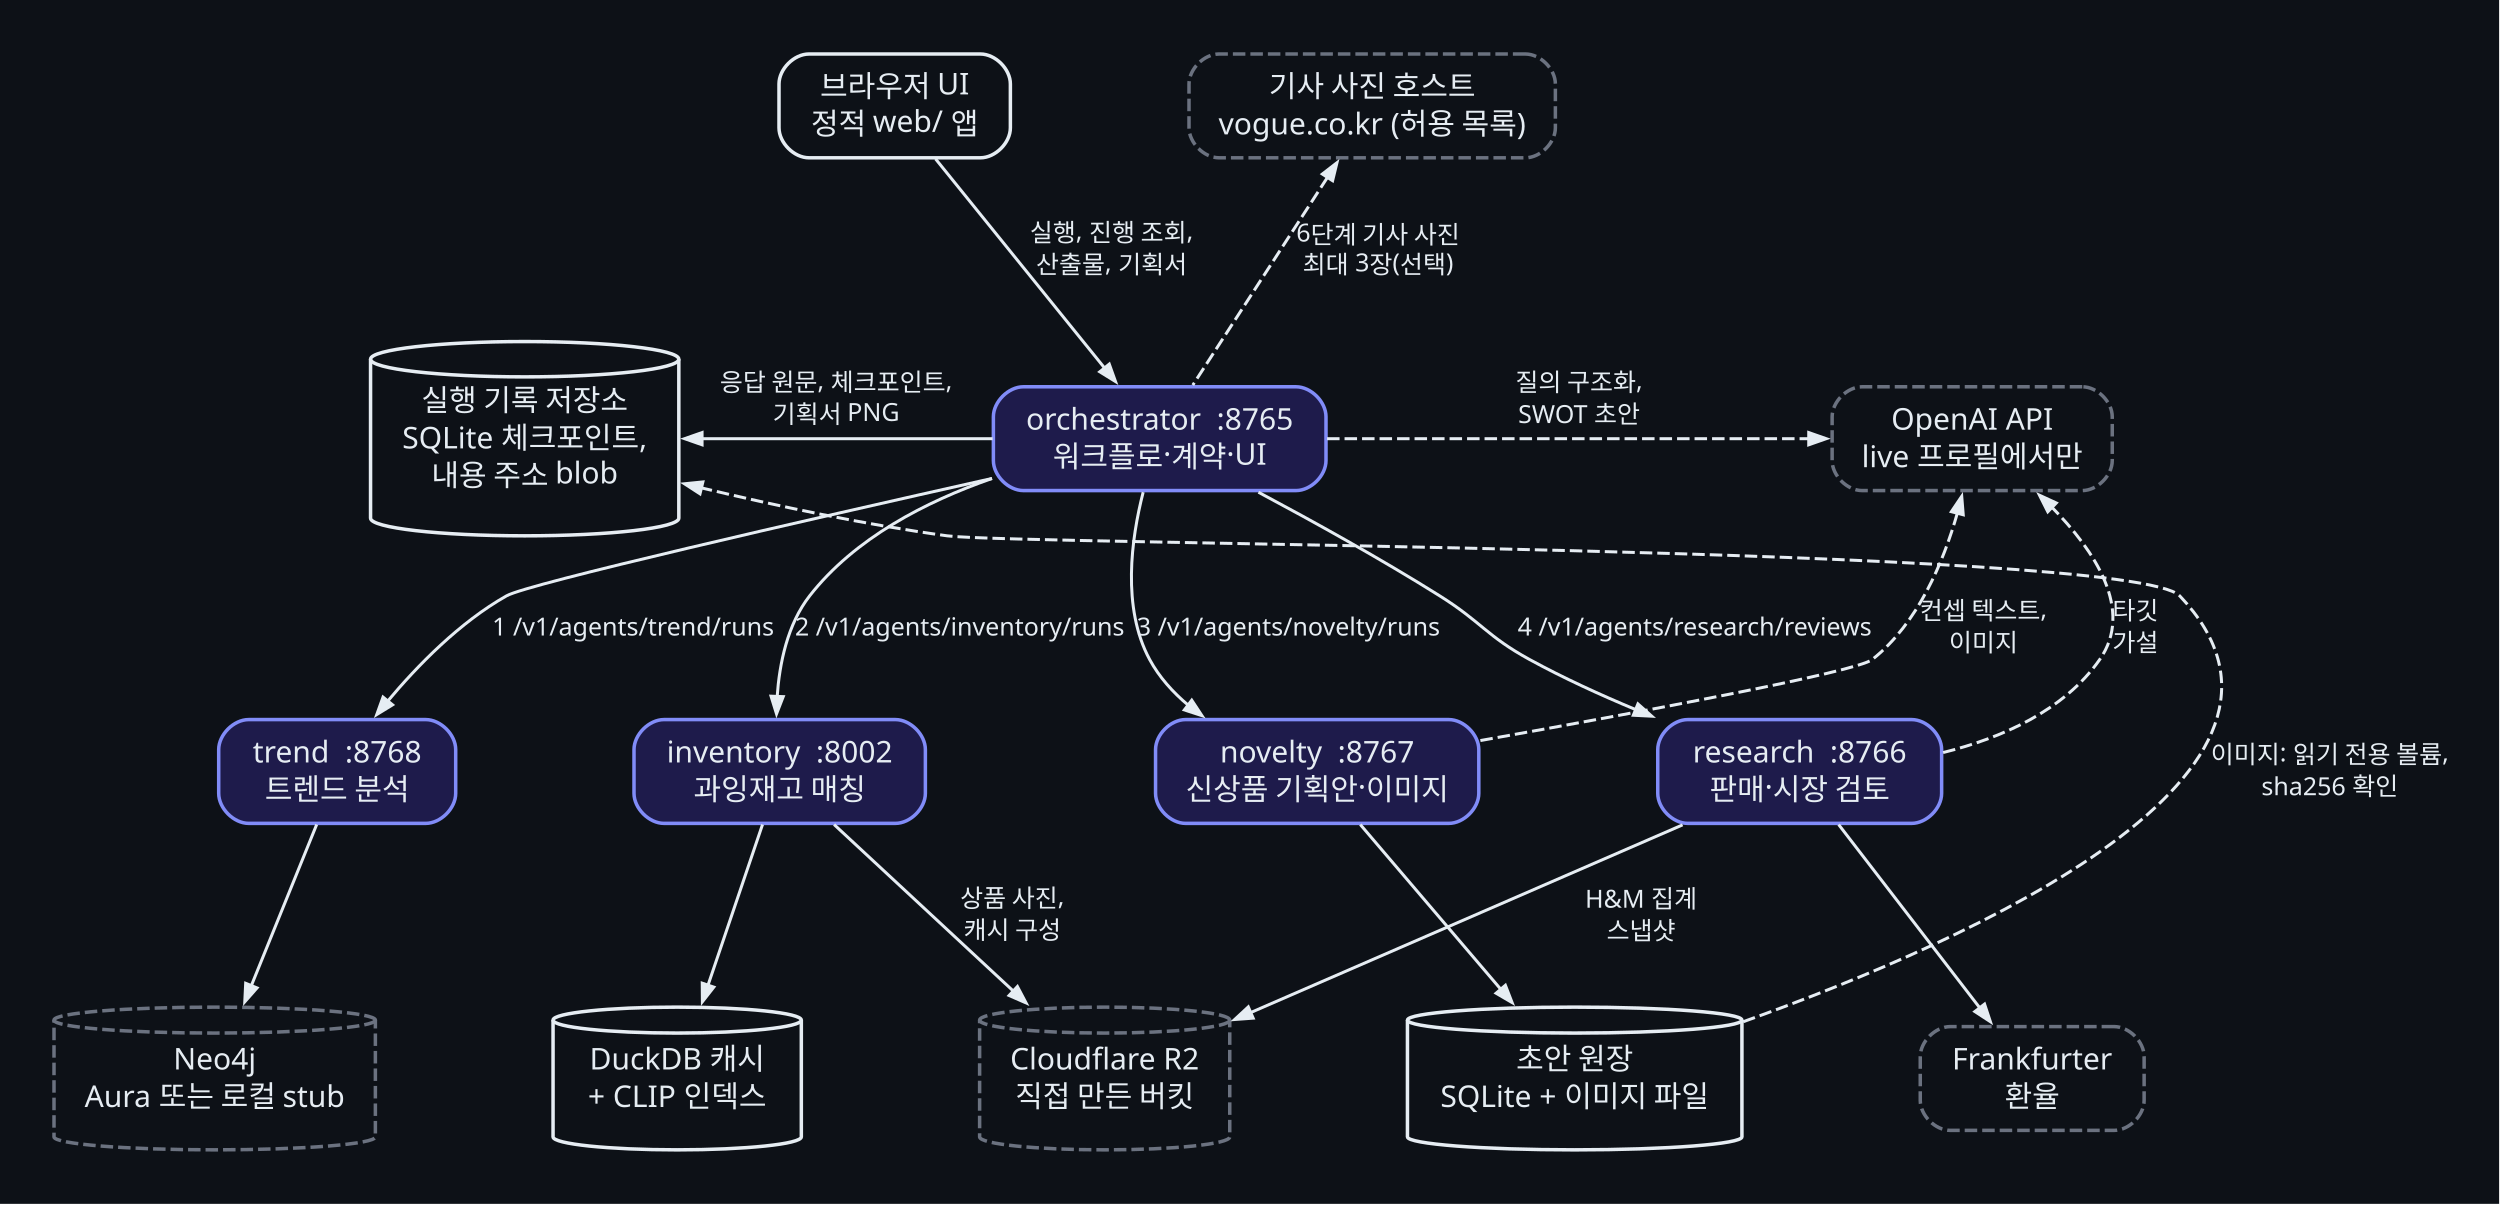
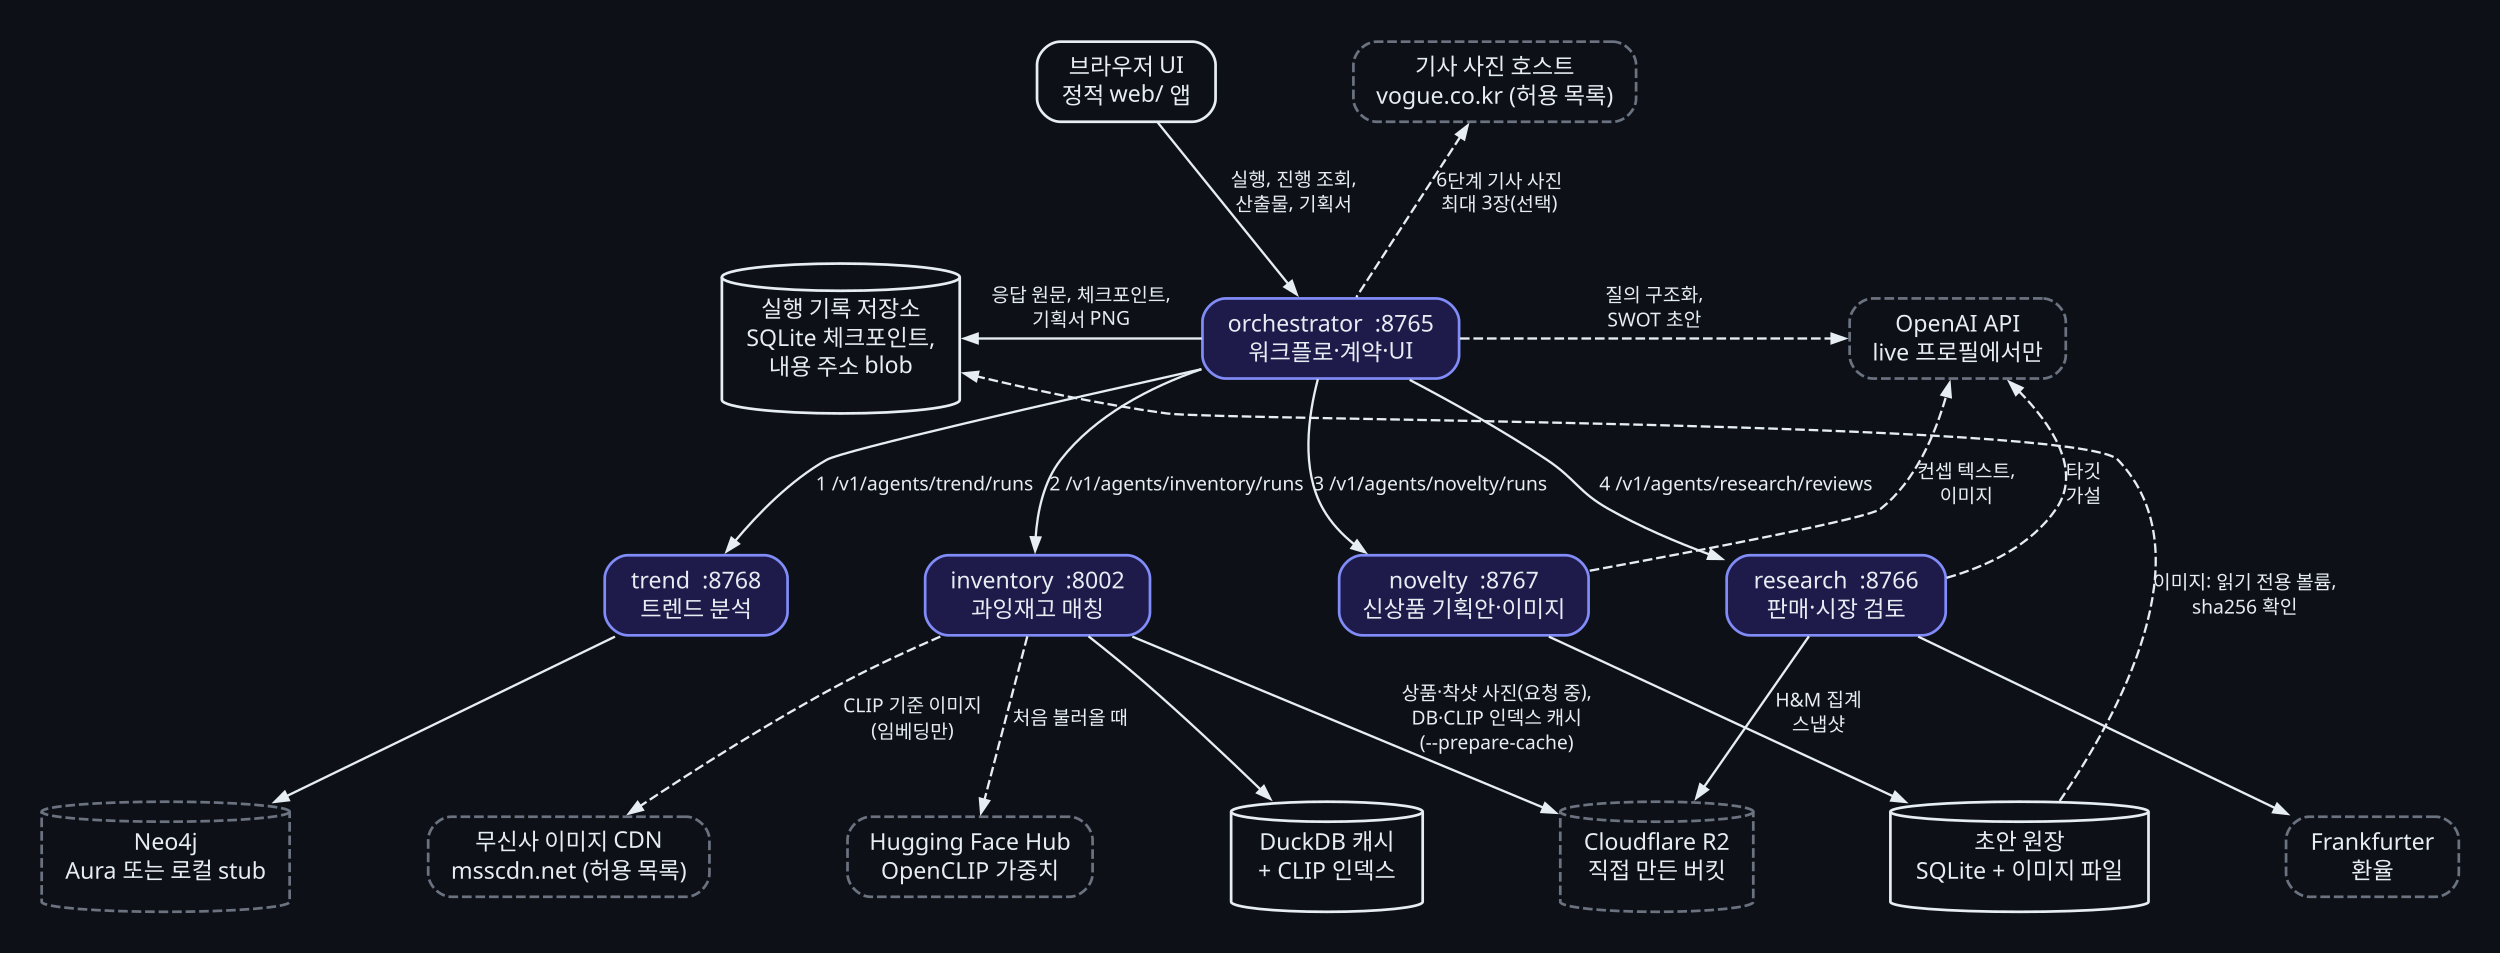
- <svg xmlns="http://www.w3.org/2000/svg" width="1000pt" height="482pt" viewBox="0.00 0.00 1000.00 482.00">
-   <g id="graph0" class="graph" transform="scale(1 1) rotate(0) translate(21.6 459.94)">
-     <polygon fill="#0d1117" stroke="none" points="-21.6,21.6 -21.6,-459.94 978.05,-459.94 978.05,21.6 -21.6,21.6" />
+ <svg xmlns="http://www.w3.org/2000/svg" width="1296pt" height="494pt" viewBox="0.00 0.00 1296.00 494.00">
+   <g id="graph0" class="graph" transform="scale(1 1) rotate(0) translate(21.6 472.69)">
+     <polygon fill="#0d1117" stroke="none" points="-21.6,21.6 -21.6,-472.69 1274.65,-472.69 1274.65,21.6 -21.6,21.6" />
    <g id="node1" class="node">
-       <path fill="#1e1b4b" stroke="#818cf8" stroke-width="1.4" d="M496.8,-305.23C496.8,-305.23 387.75,-305.23 387.75,-305.23 381.75,-305.23 375.75,-299.23 375.75,-293.23 375.75,-293.23 375.75,-275.71 375.75,-275.71 375.75,-269.71 381.75,-263.71 387.75,-263.71 387.75,-263.71 496.8,-263.71 496.8,-263.71 502.8,-263.71 508.8,-269.71 508.8,-275.71 508.8,-275.71 508.8,-293.23 508.8,-293.23 508.8,-299.23 502.8,-305.23 496.8,-305.23" />
-       <text xml:space="preserve" text-anchor="middle" x="442.27" y="-288.07" font-family="Pretendard" font-size="12.00" fill="#e6edf3">orchestrator  :8765</text>
-       <text xml:space="preserve" text-anchor="middle" x="442.27" y="-273.07" font-family="Pretendard" font-size="12.00" fill="#e6edf3">워크플로·계약·UI</text>
+       <path fill="#1e1b4b" stroke="#818cf8" stroke-width="1.4" d="M722.8,-317.98C722.8,-317.98 613.75,-317.98 613.75,-317.98 607.75,-317.98 601.75,-311.98 601.75,-305.98 601.75,-305.98 601.75,-288.46 601.75,-288.46 601.75,-282.46 607.75,-276.46 613.75,-276.46 613.75,-276.46 722.8,-276.46 722.8,-276.46 728.8,-276.46 734.8,-282.46 734.8,-288.46 734.8,-288.46 734.8,-305.98 734.8,-305.98 734.8,-311.98 728.8,-317.98 722.8,-317.98" />
+       <text xml:space="preserve" text-anchor="middle" x="668.27" y="-300.82" font-family="Pretendard" font-size="12.00" fill="#e6edf3">orchestrator  :8765</text>
+       <text xml:space="preserve" text-anchor="middle" x="668.27" y="-285.82" font-family="Pretendard" font-size="12.00" fill="#e6edf3">워크플로·계약·UI</text>
    </g>
    <g id="node2" class="node">
-       <path fill="#1e1b4b" stroke="#818cf8" stroke-width="1.4" d="M148.68,-172.11C148.68,-172.11 77.88,-172.11 77.88,-172.11 71.88,-172.11 65.88,-166.11 65.88,-160.11 65.88,-160.11 65.88,-142.59 65.88,-142.59 65.88,-136.59 71.88,-130.59 77.88,-130.59 77.88,-130.59 148.68,-130.59 148.68,-130.59 154.68,-130.59 160.68,-136.59 160.68,-142.59 160.68,-142.59 160.68,-160.11 160.68,-160.11 160.68,-166.11 154.68,-172.11 148.68,-172.11" />
-       <text xml:space="preserve" text-anchor="middle" x="113.28" y="-154.95" font-family="Pretendard" font-size="12.00" fill="#e6edf3">trend  :8768</text>
-       <text xml:space="preserve" text-anchor="middle" x="113.28" y="-139.95" font-family="Pretendard" font-size="12.00" fill="#e6edf3">트렌드 분석</text>
+       <path fill="#1e1b4b" stroke="#818cf8" stroke-width="1.4" d="M374.67,-184.86C374.67,-184.86 303.88,-184.86 303.88,-184.86 297.88,-184.86 291.88,-178.86 291.88,-172.86 291.88,-172.86 291.88,-155.34 291.88,-155.34 291.88,-149.34 297.88,-143.34 303.88,-143.34 303.88,-143.34 374.67,-143.34 374.67,-143.34 380.67,-143.34 386.67,-149.34 386.67,-155.34 386.67,-155.34 386.67,-172.86 386.67,-172.86 386.67,-178.86 380.67,-184.86 374.67,-184.86" />
+       <text xml:space="preserve" text-anchor="middle" x="339.27" y="-167.7" font-family="Pretendard" font-size="12.00" fill="#e6edf3">trend  :8768</text>
+       <text xml:space="preserve" text-anchor="middle" x="339.27" y="-152.7" font-family="Pretendard" font-size="12.00" fill="#e6edf3">트렌드 분석</text>
+     </g>
+     <g id="edge16" class="edge">
+       <path fill="none" stroke="#e6edf3" stroke-width="1.2" d="M601.23,-281.32C526.71,-264.61 415.6,-239.21 407.02,-234.36 388.36,-223.81 371.48,-206.59 359.24,-191.96" />
+       <polygon fill="#e6edf3" stroke="#e6edf3" stroke-width="1.2" points="361.42,-190.76 355.1,-186.87 357.61,-193.85 361.42,-190.76" />
+       <text xml:space="preserve" text-anchor="middle" x="457.65" y="-218.48" font-family="Pretendard" font-size="10.00" fill="#e6edf3">1 /v1/agents/trend/runs</text>
+     </g>
+     <g id="node3" class="node">
+       <path fill="#1e1b4b" stroke="#818cf8" stroke-width="1.4" d="M562.55,-184.86C562.55,-184.86 470,-184.86 470,-184.86 464,-184.86 458,-178.86 458,-172.86 458,-172.86 458,-155.34 458,-155.34 458,-149.34 464,-143.34 470,-143.34 470,-143.34 562.55,-143.34 562.55,-143.34 568.55,-143.34 574.55,-149.34 574.55,-155.34 574.55,-155.34 574.55,-172.86 574.55,-172.86 574.55,-178.86 568.55,-184.86 562.55,-184.86" />
+       <text xml:space="preserve" text-anchor="middle" x="516.27" y="-167.7" font-family="Pretendard" font-size="12.00" fill="#e6edf3">inventory  :8002</text>
+       <text xml:space="preserve" text-anchor="middle" x="516.27" y="-152.7" font-family="Pretendard" font-size="12.00" fill="#e6edf3">과잉재고 매칭</text>
+     </g>
+     <g id="edge17" class="edge">
+       <path fill="none" stroke="#e6edf3" stroke-width="1.2" d="M601.16,-281.28C574.65,-272.05 546.27,-257.39 528.27,-234.36 519.4,-223 516.16,-207.38 515.25,-193.84" />
+       <polygon fill="#e6edf3" stroke="#e6edf3" stroke-width="1.2" points="517.7,-194.04 515.01,-187.13 512.81,-194.22 517.7,-194.04" />
+       <text xml:space="preserve" text-anchor="middle" x="588.27" y="-218.48" font-family="Pretendard" font-size="10.00" fill="#e6edf3">2 /v1/agents/inventory/runs</text>
+     </g>
+     <g id="node4" class="node">
+       <path fill="#1e1b4b" stroke="#818cf8" stroke-width="1.4" d="M789.92,-184.86C789.92,-184.86 684.62,-184.86 684.62,-184.86 678.62,-184.86 672.62,-178.86 672.62,-172.86 672.62,-172.86 672.62,-155.34 672.62,-155.34 672.62,-149.34 678.62,-143.34 684.62,-143.34 684.62,-143.34 789.92,-143.34 789.92,-143.34 795.92,-143.34 801.92,-149.34 801.92,-155.34 801.92,-155.34 801.92,-172.86 801.92,-172.86 801.92,-178.86 795.92,-184.86 789.92,-184.86" />
+       <text xml:space="preserve" text-anchor="middle" x="737.27" y="-167.7" font-family="Pretendard" font-size="12.00" fill="#e6edf3">novelty  :8767</text>
+       <text xml:space="preserve" text-anchor="middle" x="737.27" y="-152.7" font-family="Pretendard" font-size="12.00" fill="#e6edf3">신상품 기획안·이미지</text>
+     </g>
+     <g id="edge18" class="edge">
+       <path fill="none" stroke="#e6edf3" stroke-width="1.2" d="M661.58,-276.08C656.64,-257.4 652.6,-229.47 664.27,-208.86 668.37,-201.63 674.19,-195.46 680.78,-190.24" />
+       <polygon fill="#e6edf3" stroke="#e6edf3" stroke-width="1.2" points="681.87,-192.47 686.12,-186.39 679.01,-188.5 681.87,-192.47" />
+       <text xml:space="preserve" text-anchor="middle" x="719.77" y="-218.48" font-family="Pretendard" font-size="10.00" fill="#e6edf3">3 /v1/agents/novelty/runs</text>
+     </g>
+     <g id="node5" class="node">
+       <path fill="#1e1b4b" stroke="#818cf8" stroke-width="1.4" d="M975.05,-184.86C975.05,-184.86 885.5,-184.86 885.5,-184.86 879.5,-184.86 873.5,-178.86 873.5,-172.86 873.5,-172.86 873.5,-155.34 873.5,-155.34 873.5,-149.34 879.5,-143.34 885.5,-143.34 885.5,-143.34 975.05,-143.34 975.05,-143.34 981.05,-143.34 987.05,-149.34 987.05,-155.34 987.05,-155.34 987.05,-172.86 987.05,-172.86 987.05,-178.86 981.05,-184.86 975.05,-184.86" />
+       <text xml:space="preserve" text-anchor="middle" x="930.27" y="-167.7" font-family="Pretendard" font-size="12.00" fill="#e6edf3">research  :8766</text>
+       <text xml:space="preserve" text-anchor="middle" x="930.27" y="-152.7" font-family="Pretendard" font-size="12.00" fill="#e6edf3">판매·시장 검토</text>
+     </g>
+     <g id="edge19" class="edge">
+       <path fill="none" stroke="#e6edf3" stroke-width="1.2" d="M709.16,-275.76C730.81,-264.4 757.55,-249.53 780.27,-234.36 795.4,-224.26 796.44,-217.8 812.27,-208.86 828.61,-199.64 847.26,-191.68 864.83,-185.17" />
+       <polygon fill="#e6edf3" stroke="#e6edf3" stroke-width="1.2" points="865.36,-187.59 871.11,-182.91 863.7,-182.98 865.36,-187.59" />
+       <text xml:space="preserve" text-anchor="middle" x="878.27" y="-218.48" font-family="Pretendard" font-size="10.00" fill="#e6edf3">4 /v1/agents/research/reviews</text>
+     </g>
+     <g id="node7" class="node">
+       <path fill="none" stroke="#e6edf3" stroke-width="1.4" d="M475.92,-329.01C475.92,-332.91 448.29,-336.07 414.27,-336.07 380.26,-336.07 352.62,-332.91 352.62,-329.01 352.62,-329.01 352.62,-265.42 352.62,-265.42 352.62,-261.53 380.26,-258.36 414.27,-258.36 448.29,-258.36 475.92,-261.53 475.92,-265.42 475.92,-265.42 475.92,-329.01 475.92,-329.01" />
+       <path fill="none" stroke="#e6edf3" stroke-width="1.4" d="M475.92,-329.01C475.92,-325.11 448.29,-321.94 414.27,-321.94 380.26,-321.94 352.62,-325.11 352.62,-329.01" />
+       <text xml:space="preserve" text-anchor="middle" x="414.27" y="-308.32" font-family="Pretendard" font-size="12.00" fill="#e6edf3">실행 기록 저장소</text>
+       <text xml:space="preserve" text-anchor="middle" x="414.27" y="-293.32" font-family="Pretendard" font-size="12.00" fill="#e6edf3">SQLite 체크포인트,</text>
+       <text xml:space="preserve" text-anchor="middle" x="414.27" y="-278.32" font-family="Pretendard" font-size="12.00" fill="#e6edf3">내용 주소 blob</text>
    </g>
    <g id="edge14" class="edge">
-       <path fill="none" stroke="#e6edf3" stroke-width="1.2" d="M375.23,-268.57C300.71,-251.86 189.6,-226.46 181.03,-221.61 162.36,-211.06 145.48,-193.84 133.24,-179.21" />
-       <polygon fill="#e6edf3" stroke="#e6edf3" stroke-width="1.2" points="135.42,-178.01 129.1,-174.12 131.61,-181.1 135.42,-178.01" />
-       <text xml:space="preserve" text-anchor="middle" x="231.65" y="-205.73" font-family="Pretendard" font-size="10.00" fill="#e6edf3">1 /v1/agents/trend/runs</text>
+       <path fill="none" stroke="#e6edf3" stroke-width="1.2" d="M601.44,-297.22C565.6,-297.22 521.44,-297.22 485.01,-297.22" />
+       <polygon fill="#e6edf3" stroke="#e6edf3" stroke-width="1.2" points="485.23,-294.77 478.23,-297.22 485.23,-299.67 485.23,-294.77" />
+       <text xml:space="preserve" text-anchor="middle" x="538.84" y="-316.22" font-family="Pretendard" font-size="10.00" fill="#e6edf3">응답 원문, 체크포인트,</text>
+       <text xml:space="preserve" text-anchor="middle" x="538.84" y="-303.47" font-family="Pretendard" font-size="10.00" fill="#e6edf3">기획서 PNG</text>
    </g>
-     <g id="node3" class="node">
-       <path fill="#1e1b4b" stroke="#818cf8" stroke-width="1.4" d="M336.55,-172.11C336.55,-172.11 244,-172.11 244,-172.11 238,-172.11 232,-166.11 232,-160.11 232,-160.11 232,-142.59 232,-142.59 232,-136.59 238,-130.59 244,-130.59 244,-130.59 336.55,-130.59 336.55,-130.59 342.55,-130.59 348.55,-136.59 348.55,-142.59 348.55,-142.59 348.55,-160.11 348.55,-160.11 348.55,-166.11 342.55,-172.11 336.55,-172.11" />
-       <text xml:space="preserve" text-anchor="middle" x="290.27" y="-154.95" font-family="Pretendard" font-size="12.00" fill="#e6edf3">inventory  :8002</text>
-       <text xml:space="preserve" text-anchor="middle" x="290.27" y="-139.95" font-family="Pretendard" font-size="12.00" fill="#e6edf3">과잉재고 매칭</text>
+     <g id="node13" class="node">
+       <path fill="none" stroke="#6b7280" stroke-width="1.4" stroke-dasharray="5,2" d="M1037.3,-317.98C1037.3,-317.98 949.25,-317.98 949.25,-317.98 943.25,-317.98 937.25,-311.98 937.25,-305.98 937.25,-305.98 937.25,-288.46 937.25,-288.46 937.25,-282.46 943.25,-276.46 949.25,-276.46 949.25,-276.46 1037.3,-276.46 1037.3,-276.46 1043.3,-276.46 1049.3,-282.46 1049.3,-288.46 1049.3,-288.46 1049.3,-305.98 1049.3,-305.98 1049.3,-311.98 1043.3,-317.98 1037.3,-317.98" />
+       <text xml:space="preserve" text-anchor="middle" x="993.27" y="-300.82" font-family="Pretendard" font-size="12.00" fill="#e6edf3">OpenAI API</text>
+       <text xml:space="preserve" text-anchor="middle" x="993.27" y="-285.82" font-family="Pretendard" font-size="12.00" fill="#e6edf3">live 프로필에서만</text>
+     </g>
+     <g id="edge31" class="edge">
+       <path fill="none" stroke="#e6edf3" stroke-width="1.2" stroke-dasharray="5,2" d="M735.22,-297.22C791.66,-297.22 871.96,-297.22 927.94,-297.22" />
+       <polygon fill="#e6edf3" stroke="#e6edf3" stroke-width="1.2" points="927.89,-299.67 934.89,-297.22 927.89,-294.77 927.89,-299.67" />
+       <text xml:space="preserve" text-anchor="middle" x="836.02" y="-316.22" font-family="Pretendard" font-size="10.00" fill="#e6edf3">질의 구조화,</text>
+       <text xml:space="preserve" text-anchor="middle" x="836.02" y="-303.47" font-family="Pretendard" font-size="10.00" fill="#e6edf3">SWOT 초안</text>
+     </g>
+     <g id="node10" class="node">
+       <path fill="none" stroke="#6b7280" stroke-width="1.4" stroke-dasharray="5,2" d="M128.55,-51.9C128.55,-54.76 99.74,-57.09 64.27,-57.09 28.81,-57.09 0,-54.76 0,-51.9 0,-51.9 0,-5.19 0,-5.19 0,-2.33 28.81,0 64.27,0 99.74,0 128.55,-2.33 128.55,-5.19 128.55,-5.19 128.55,-51.9 128.55,-51.9" />
+       <path fill="none" stroke="#6b7280" stroke-width="1.4" stroke-dasharray="5,2" d="M128.55,-51.9C128.55,-49.04 99.74,-46.71 64.27,-46.71 28.81,-46.71 0,-49.04 0,-51.9" />
+       <text xml:space="preserve" text-anchor="middle" x="64.27" y="-32.15" font-family="Pretendard" font-size="12.00" fill="#e6edf3">Neo4j</text>
+       <text xml:space="preserve" text-anchor="middle" x="64.27" y="-17.15" font-family="Pretendard" font-size="12.00" fill="#e6edf3">Aura 또는 로컬 stub</text>
+     </g>
+     <g id="edge20" class="edge">
+       <path fill="none" stroke="#e6edf3" stroke-width="1.2" d="M297.21,-142.67C251.84,-120.64 179.12,-85.32 127,-60.01" />
+       <polygon fill="#e6edf3" stroke="#e6edf3" stroke-width="1.2" points="128.15,-57.84 120.78,-56.99 126.01,-62.25 128.15,-57.84" />
+     </g>
+     <g id="node8" class="node">
+       <path fill="none" stroke="#e6edf3" stroke-width="1.4" d="M715.92,-51.9C715.92,-54.76 693.67,-57.09 666.27,-57.09 638.88,-57.09 616.62,-54.76 616.62,-51.9 616.62,-51.9 616.62,-5.19 616.62,-5.19 616.62,-2.33 638.88,0 666.27,0 693.67,0 715.92,-2.33 715.92,-5.19 715.92,-5.19 715.92,-51.9 715.92,-51.9" />
+       <path fill="none" stroke="#e6edf3" stroke-width="1.4" d="M715.92,-51.9C715.92,-49.04 693.67,-46.71 666.27,-46.71 638.88,-46.71 616.62,-49.04 616.62,-51.9" />
+       <text xml:space="preserve" text-anchor="middle" x="666.27" y="-32.15" font-family="Pretendard" font-size="12.00" fill="#e6edf3">DuckDB 캐시</text>
+       <text xml:space="preserve" text-anchor="middle" x="666.27" y="-17.15" font-family="Pretendard" font-size="12.00" fill="#e6edf3">+ CLIP 인덱스</text>
+     </g>
+     <g id="edge21" class="edge">
+       <path fill="none" stroke="#e6edf3" stroke-width="1.2" d="M542.67,-142.84C551.86,-135.59 562.15,-127.26 571.27,-119.34 591.89,-101.46 614.09,-80.56 631.85,-63.43" />
+       <polygon fill="#e6edf3" stroke="#e6edf3" stroke-width="1.2" points="633.55,-65.2 636.87,-58.57 630.14,-61.68 633.55,-65.2" />
+     </g>
+     <g id="node11" class="node">
+       <path fill="none" stroke="#6b7280" stroke-width="1.4" stroke-dasharray="5,2" d="M887.3,-51.9C887.3,-54.76 864.88,-57.09 837.27,-57.09 809.67,-57.09 787.25,-54.76 787.25,-51.9 787.25,-51.9 787.25,-5.19 787.25,-5.19 787.25,-2.33 809.67,0 837.27,0 864.88,0 887.3,-2.33 887.3,-5.19 887.3,-5.19 887.3,-51.9 887.3,-51.9" />
+       <path fill="none" stroke="#6b7280" stroke-width="1.4" stroke-dasharray="5,2" d="M887.3,-51.9C887.3,-49.04 864.88,-46.71 837.27,-46.71 809.67,-46.71 787.25,-49.04 787.25,-51.9" />
+       <text xml:space="preserve" text-anchor="middle" x="837.27" y="-32.15" font-family="Pretendard" font-size="12.00" fill="#e6edf3">Cloudflare R2</text>
+       <text xml:space="preserve" text-anchor="middle" x="837.27" y="-17.15" font-family="Pretendard" font-size="12.00" fill="#e6edf3">직접 만든 버킷</text>
+     </g>
+     <g id="edge22" class="edge">
+       <path fill="none" stroke="#e6edf3" stroke-width="1.2" d="M565.38,-142.67C622.69,-118.82 717.41,-79.42 778.56,-53.97" />
+       <polygon fill="#e6edf3" stroke="#e6edf3" stroke-width="1.2" points="779.39,-56.28 784.91,-51.33 777.51,-51.76 779.39,-56.28" />
+       <text xml:space="preserve" text-anchor="middle" x="754.28" y="-109.84" font-family="Pretendard" font-size="10.00" fill="#e6edf3">상품·착샷 사진(요청 중),</text>
+       <text xml:space="preserve" text-anchor="middle" x="754.28" y="-97.09" font-family="Pretendard" font-size="10.00" fill="#e6edf3">DB·CLIP 인덱스 캐시</text>
+       <text xml:space="preserve" text-anchor="middle" x="754.28" y="-84.34" font-family="Pretendard" font-size="10.00" fill="#e6edf3">(--prepare-cache)</text>
+     </g>
+     <g id="node15" class="node">
+       <path fill="none" stroke="#6b7280" stroke-width="1.4" stroke-dasharray="5,2" d="M334.17,-49.3C334.17,-49.3 212.37,-49.3 212.37,-49.3 206.37,-49.3 200.37,-43.3 200.37,-37.3 200.37,-37.3 200.37,-19.78 200.37,-19.78 200.37,-13.78 206.37,-7.79 212.37,-7.79 212.37,-7.79 334.17,-7.79 334.17,-7.79 340.17,-7.79 346.17,-13.79 346.17,-19.79 346.17,-19.79 346.17,-37.3 346.17,-37.3 346.17,-43.3 340.17,-49.3 334.17,-49.3" />
+       <text xml:space="preserve" text-anchor="middle" x="273.27" y="-32.15" font-family="Pretendard" font-size="12.00" fill="#e6edf3">무신사 이미지 CDN</text>
+       <text xml:space="preserve" text-anchor="middle" x="273.27" y="-17.15" font-family="Pretendard" font-size="12.00" fill="#e6edf3">msscdn.net (허용 목록)</text>
+     </g>
+     <g id="edge23" class="edge">
+       <path fill="none" stroke="#e6edf3" stroke-width="1.2" stroke-dasharray="5,2" d="M465.87,-142.69C449.86,-135.76 432.24,-127.65 416.52,-119.34 379.25,-99.62 338.7,-73.75 310.29,-54.85" />
+       <polygon fill="#e6edf3" stroke="#e6edf3" stroke-width="1.2" points="311.66,-52.82 304.48,-50.97 308.94,-56.9 311.66,-52.82" />
+       <text xml:space="preserve" text-anchor="middle" x="451.4" y="-103.47" font-family="Pretendard" font-size="10.00" fill="#e6edf3">CLIP 기준 이미지</text>
+       <text xml:space="preserve" text-anchor="middle" x="451.4" y="-90.72" font-family="Pretendard" font-size="10.00" fill="#e6edf3">(임베딩만)</text>
+     </g>
+     <g id="node16" class="node">
+       <path fill="none" stroke="#6b7280" stroke-width="1.4" stroke-dasharray="5,2" d="M532.8,-49.3C532.8,-49.3 429.75,-49.3 429.75,-49.3 423.75,-49.3 417.75,-43.3 417.75,-37.3 417.75,-37.3 417.75,-19.78 417.75,-19.78 417.75,-13.78 423.75,-7.79 429.75,-7.79 429.75,-7.79 532.8,-7.79 532.8,-7.79 538.8,-7.79 544.8,-13.79 544.8,-19.79 544.8,-19.79 544.8,-37.3 544.8,-37.3 544.8,-43.3 538.8,-49.3 532.8,-49.3" />
+       <text xml:space="preserve" text-anchor="middle" x="481.27" y="-32.15" font-family="Pretendard" font-size="12.00" fill="#e6edf3">Hugging Face Hub</text>
+       <text xml:space="preserve" text-anchor="middle" x="481.27" y="-17.15" font-family="Pretendard" font-size="12.00" fill="#e6edf3">OpenCLIP 가중치</text>
+     </g>
+     <g id="edge24" class="edge">
+       <path fill="none" stroke="#e6edf3" stroke-width="1.2" stroke-dasharray="5,2" d="M510.96,-142.82C505.04,-120.23 495.43,-83.56 488.75,-58.08" />
+       <polygon fill="#e6edf3" stroke="#e6edf3" stroke-width="1.2" points="491.13,-57.49 486.99,-51.34 486.39,-58.73 491.13,-57.49" />
+       <text xml:space="preserve" text-anchor="middle" x="533.2" y="-97.09" font-family="Pretendard" font-size="10.00" fill="#e6edf3">처음 불러올 때</text>
+     </g>
+     <g id="node9" class="node">
+       <path fill="none" stroke="#e6edf3" stroke-width="1.4" d="M1092.18,-51.9C1092.18,-54.76 1062.19,-57.09 1025.28,-57.09 988.36,-57.09 958.38,-54.76 958.38,-51.9 958.38,-51.9 958.38,-5.19 958.38,-5.19 958.38,-2.33 988.36,0 1025.28,0 1062.19,0 1092.18,-2.33 1092.18,-5.19 1092.18,-5.19 1092.18,-51.9 1092.18,-51.9" />
+       <path fill="none" stroke="#e6edf3" stroke-width="1.4" d="M1092.18,-51.9C1092.18,-49.04 1062.19,-46.71 1025.28,-46.71 988.36,-46.71 958.38,-49.04 958.38,-51.9" />
+       <text xml:space="preserve" text-anchor="middle" x="1025.28" y="-32.15" font-family="Pretendard" font-size="12.00" fill="#e6edf3">초안 원장</text>
+       <text xml:space="preserve" text-anchor="middle" x="1025.28" y="-17.15" font-family="Pretendard" font-size="12.00" fill="#e6edf3">SQLite + 이미지 파일</text>
+     </g>
+     <g id="edge25" class="edge">
+       <path fill="none" stroke="#e6edf3" stroke-width="1.2" d="M781.33,-142.67C828.94,-120.59 905.31,-85.18 959.92,-59.85" />
+       <polygon fill="#e6edf3" stroke="#e6edf3" stroke-width="1.2" points="960.84,-62.13 966.16,-56.96 958.78,-57.68 960.84,-62.13" />
+     </g>
+     <g id="edge26" class="edge">
+       <path fill="none" stroke="#e6edf3" stroke-width="1.2" stroke-dasharray="5,2" d="M802.52,-176.83C863.89,-188.1 947.26,-204.09 953.27,-208.86 971.52,-223.33 981.76,-248 987.3,-267.44" />
+       <polygon fill="#e6edf3" stroke="#e6edf3" stroke-width="1.2" points="984.93,-268.04 989.07,-274.19 989.67,-266.8 984.93,-268.04" />
+       <text xml:space="preserve" text-anchor="middle" x="997.74" y="-224.86" font-family="Pretendard" font-size="10.00" fill="#e6edf3">컨셉 텍스트,</text>
+       <text xml:space="preserve" text-anchor="middle" x="997.74" y="-212.11" font-family="Pretendard" font-size="10.00" fill="#e6edf3">이미지</text>
+     </g>
+     <g id="edge29" class="edge">
+       <path fill="none" stroke="#e6edf3" stroke-width="1.2" d="M916.15,-142.82C901.72,-122.09 879.03,-89.51 861.69,-64.61" />
+       <polygon fill="#e6edf3" stroke="#e6edf3" stroke-width="1.2" points="863.77,-63.31 857.76,-58.96 859.75,-66.11 863.77,-63.31" />
+       <text xml:space="preserve" text-anchor="middle" x="921.13" y="-106.38" font-family="Pretendard" font-size="10.00" fill="#e6edf3">H&amp;M 집계</text>
+       <text xml:space="preserve" text-anchor="middle" x="921.13" y="-93.63" font-family="Pretendard" font-size="10.00" fill="#e6edf3">스냅샷</text>
+     </g>
+     <g id="node12" class="node">
+       <path fill="none" stroke="#6b7280" stroke-width="1.4" stroke-dasharray="5,2" d="M1241.05,-49.3C1241.05,-49.3 1175.5,-49.3 1175.5,-49.3 1169.5,-49.3 1163.5,-43.3 1163.5,-37.3 1163.5,-37.3 1163.5,-19.78 1163.5,-19.78 1163.5,-13.78 1169.5,-7.79 1175.5,-7.79 1175.5,-7.79 1241.05,-7.79 1241.05,-7.79 1247.05,-7.79 1253.05,-13.79 1253.05,-19.79 1253.05,-19.79 1253.05,-37.3 1253.05,-37.3 1253.05,-43.3 1247.05,-49.3 1241.05,-49.3" />
+       <text xml:space="preserve" text-anchor="middle" x="1208.28" y="-32.15" font-family="Pretendard" font-size="12.00" fill="#e6edf3">Frankfurter</text>
+       <text xml:space="preserve" text-anchor="middle" x="1208.28" y="-17.15" font-family="Pretendard" font-size="12.00" fill="#e6edf3">환율</text>
+     </g>
+     <g id="edge28" class="edge">
+       <path fill="none" stroke="#e6edf3" stroke-width="1.2" d="M972.8,-142.67C1022.57,-118.76 1104.9,-79.21 1157.84,-53.77" />
+       <polygon fill="#e6edf3" stroke="#e6edf3" stroke-width="1.2" points="1158.87,-56 1164.12,-50.76 1156.75,-51.58 1158.87,-56" />
+     </g>
+     <g id="edge27" class="edge">
+       <path fill="none" stroke="#e6edf3" stroke-width="1.2" stroke-dasharray="5,2" d="M987.52,-173.15C1008.99,-179.25 1031.31,-189.99 1044.28,-208.86 1057.95,-228.75 1042.23,-252.47 1024.75,-270.17" />
+       <polygon fill="#e6edf3" stroke="#e6edf3" stroke-width="1.2" points="1023.43,-268.04 1020.1,-274.66 1026.83,-271.56 1023.43,-268.04" />
+       <text xml:space="preserve" text-anchor="middle" x="1058.47" y="-224.86" font-family="Pretendard" font-size="10.00" fill="#e6edf3">타깃</text>
+       <text xml:space="preserve" text-anchor="middle" x="1058.47" y="-212.11" font-family="Pretendard" font-size="10.00" fill="#e6edf3">가설</text>
+     </g>
+     <g id="node6" class="node">
+       <path fill="none" stroke="#e6edf3" stroke-width="1.4" d="M596.55,-451.09C596.55,-451.09 528,-451.09 528,-451.09 522,-451.09 516,-445.09 516,-439.09 516,-439.09 516,-421.57 516,-421.57 516,-415.57 522,-409.57 528,-409.57 528,-409.57 596.55,-409.57 596.55,-409.57 602.55,-409.57 608.55,-415.57 608.55,-421.57 608.55,-421.57 608.55,-439.09 608.55,-439.09 608.55,-445.09 602.55,-451.09 596.55,-451.09" />
+       <text xml:space="preserve" text-anchor="middle" x="562.27" y="-433.93" font-family="Pretendard" font-size="12.00" fill="#e6edf3">브라우저 UI</text>
+       <text xml:space="preserve" text-anchor="middle" x="562.27" y="-418.93" font-family="Pretendard" font-size="12.00" fill="#e6edf3">정적 web/ 앱</text>
+     </g>
+     <g id="edge13" class="edge">
+       <path fill="none" stroke="#e6edf3" stroke-width="1.2" d="M578.61,-409.14C596.76,-386.68 626.17,-350.3 646.33,-325.36" />
+       <polygon fill="#e6edf3" stroke="#e6edf3" stroke-width="1.2" points="648.11,-327.05 650.61,-320.07 644.3,-323.97 648.11,-327.05" />
+       <text xml:space="preserve" text-anchor="middle" x="647.9" y="-376.07" font-family="Pretendard" font-size="10.00" fill="#e6edf3"> 실행, 진행 조회,</text>
+       <text xml:space="preserve" text-anchor="middle" x="647.9" y="-363.32" font-family="Pretendard" font-size="10.00" fill="#e6edf3"> 산출물, 기획서</text>
+     </g>
+     <g id="node14" class="node">
+       <path fill="none" stroke="#6b7280" stroke-width="1.4" stroke-dasharray="5,2" d="M814.55,-451.09C814.55,-451.09 692,-451.09 692,-451.09 686,-451.09 680,-445.09 680,-439.09 680,-439.09 680,-421.57 680,-421.57 680,-415.57 686,-409.57 692,-409.57 692,-409.57 814.55,-409.57 814.55,-409.57 820.55,-409.57 826.55,-415.57 826.55,-421.57 826.55,-421.57 826.55,-439.09 826.55,-439.09 826.55,-445.09 820.55,-451.09 814.55,-451.09" />
+       <text xml:space="preserve" text-anchor="middle" x="753.27" y="-433.93" font-family="Pretendard" font-size="12.00" fill="#e6edf3">기사 사진 호스트</text>
+       <text xml:space="preserve" text-anchor="middle" x="753.27" y="-418.93" font-family="Pretendard" font-size="12.00" fill="#e6edf3">vogue.co.kr (허용 목록)</text>
+     </g>
+     <g id="edge30" class="edge">
+       <path fill="none" stroke="#e6edf3" stroke-width="1.2" stroke-dasharray="5,2" d="M1046.14,-57.45C1076.09,-101.09 1122.78,-185.54 1076.28,-234.36 1057.36,-254.22 610.45,-254.68 583.27,-258.36 550.59,-262.78 514.89,-270.37 484.76,-277.59" />
+       <polygon fill="#e6edf3" stroke="#e6edf3" stroke-width="1.2" points="484.4,-275.15 478.18,-279.18 485.56,-279.92 484.4,-275.15" />
+       <text xml:space="preserve" text-anchor="middle" x="1142.06" y="-167.35" font-family="Pretendard" font-size="10.00" fill="#e6edf3">이미지: 읽기 전용 볼륨,</text>
+       <text xml:space="preserve" text-anchor="middle" x="1142.06" y="-154.6" font-family="Pretendard" font-size="10.00" fill="#e6edf3">sha256 확인</text>
    </g>
    <g id="edge15" class="edge">
-       <path fill="none" stroke="#e6edf3" stroke-width="1.2" d="M375.16,-268.53C348.65,-259.3 320.27,-244.64 302.27,-221.61 293.4,-210.25 290.16,-194.63 289.25,-181.09" />
-       <polygon fill="#e6edf3" stroke="#e6edf3" stroke-width="1.2" points="291.7,-181.29 289.01,-174.38 286.81,-181.47 291.7,-181.29" />
-       <text xml:space="preserve" text-anchor="middle" x="362.27" y="-205.73" font-family="Pretendard" font-size="10.00" fill="#e6edf3">2 /v1/agents/inventory/runs</text>
-     </g>
-     <g id="node4" class="node">
-       <path fill="#1e1b4b" stroke="#818cf8" stroke-width="1.4" d="M557.92,-172.11C557.92,-172.11 452.62,-172.11 452.62,-172.11 446.62,-172.11 440.62,-166.11 440.62,-160.11 440.62,-160.11 440.62,-142.59 440.62,-142.59 440.62,-136.59 446.62,-130.59 452.62,-130.59 452.62,-130.59 557.92,-130.59 557.92,-130.59 563.92,-130.59 569.92,-136.59 569.92,-142.59 569.92,-142.59 569.92,-160.11 569.92,-160.11 569.92,-166.11 563.92,-172.11 557.92,-172.11" />
-       <text xml:space="preserve" text-anchor="middle" x="505.27" y="-154.95" font-family="Pretendard" font-size="12.00" fill="#e6edf3">novelty  :8767</text>
-       <text xml:space="preserve" text-anchor="middle" x="505.27" y="-139.95" font-family="Pretendard" font-size="12.00" fill="#e6edf3">신상품 기획안·이미지</text>
-     </g>
-     <g id="edge16" class="edge">
-       <path fill="none" stroke="#e6edf3" stroke-width="1.2" d="M435.67,-263.07C430.9,-244.46 427.07,-216.81 438.27,-196.11 442.06,-189.11 447.51,-183.05 453.68,-177.87" />
-       <polygon fill="#e6edf3" stroke="#e6edf3" stroke-width="1.2" points="455.1,-179.87 459.18,-173.68 452.13,-175.97 455.1,-179.87" />
-       <text xml:space="preserve" text-anchor="middle" x="493.77" y="-205.73" font-family="Pretendard" font-size="10.00" fill="#e6edf3">3 /v1/agents/novelty/runs</text>
-     </g>
-     <g id="node5" class="node">
-       <path fill="#1e1b4b" stroke="#818cf8" stroke-width="1.4" d="M743.05,-172.11C743.05,-172.11 653.5,-172.11 653.5,-172.11 647.5,-172.11 641.5,-166.11 641.5,-160.11 641.5,-160.11 641.5,-142.59 641.5,-142.59 641.5,-136.59 647.5,-130.59 653.5,-130.59 653.5,-130.59 743.05,-130.59 743.05,-130.59 749.05,-130.59 755.05,-136.59 755.05,-142.59 755.05,-142.59 755.05,-160.11 755.05,-160.11 755.05,-166.11 749.05,-172.11 743.05,-172.11" />
-       <text xml:space="preserve" text-anchor="middle" x="698.27" y="-154.95" font-family="Pretendard" font-size="12.00" fill="#e6edf3">research  :8766</text>
-       <text xml:space="preserve" text-anchor="middle" x="698.27" y="-139.95" font-family="Pretendard" font-size="12.00" fill="#e6edf3">판매·시장 검토</text>
-     </g>
-     <g id="edge17" class="edge">
-       <path fill="none" stroke="#e6edf3" stroke-width="1.2" d="M481.77,-263.05C503.5,-251.46 530.76,-236.37 554.27,-221.61 570.88,-211.19 573.07,-205.52 590.27,-196.11 603.68,-188.78 618.57,-181.96 632.91,-176" />
-       <polygon fill="#e6edf3" stroke="#e6edf3" stroke-width="1.2" points="633.57,-178.38 639.12,-173.46 631.72,-173.84 633.57,-178.38" />
-       <text xml:space="preserve" text-anchor="middle" x="656.27" y="-205.73" font-family="Pretendard" font-size="10.00" fill="#e6edf3">4 /v1/agents/research/reviews</text>
-     </g>
-     <g id="node7" class="node">
-       <path fill="none" stroke="#e6edf3" stroke-width="1.4" d="M249.93,-316.26C249.93,-320.16 222.29,-323.32 188.28,-323.32 154.26,-323.32 126.62,-320.16 126.62,-316.26 126.62,-316.26 126.62,-252.67 126.62,-252.67 126.62,-248.78 154.26,-245.61 188.28,-245.61 222.29,-245.61 249.93,-248.78 249.93,-252.67 249.93,-252.67 249.93,-316.26 249.93,-316.26" />
-       <path fill="none" stroke="#e6edf3" stroke-width="1.4" d="M249.93,-316.26C249.93,-312.36 222.29,-309.19 188.28,-309.19 154.26,-309.19 126.62,-312.36 126.62,-316.26" />
-       <text xml:space="preserve" text-anchor="middle" x="188.28" y="-295.57" font-family="Pretendard" font-size="12.00" fill="#e6edf3">실행 기록 저장소</text>
-       <text xml:space="preserve" text-anchor="middle" x="188.28" y="-280.57" font-family="Pretendard" font-size="12.00" fill="#e6edf3">SQLite 체크포인트,</text>
-       <text xml:space="preserve" text-anchor="middle" x="188.28" y="-265.57" font-family="Pretendard" font-size="12.00" fill="#e6edf3">내용 주소 blob</text>
-     </g>
-     <g id="edge12" class="edge">
-       <path fill="none" stroke="#e6edf3" stroke-width="1.2" d="M375.44,-284.47C339.6,-284.47 295.44,-284.47 259.01,-284.47" />
-       <polygon fill="#e6edf3" stroke="#e6edf3" stroke-width="1.2" points="259.23,-282.02 252.23,-284.47 259.23,-286.92 259.23,-282.02" />
-       <text xml:space="preserve" text-anchor="middle" x="312.84" y="-303.47" font-family="Pretendard" font-size="10.00" fill="#e6edf3">응답 원문, 체크포인트,</text>
-       <text xml:space="preserve" text-anchor="middle" x="312.84" y="-290.72" font-family="Pretendard" font-size="10.00" fill="#e6edf3">기획서 PNG</text>
-     </g>
-     <g id="node13" class="node">
-       <path fill="none" stroke="#6b7280" stroke-width="1.4" stroke-dasharray="5,2" d="M811.3,-305.23C811.3,-305.23 723.25,-305.23 723.25,-305.23 717.25,-305.23 711.25,-299.23 711.25,-293.23 711.25,-293.23 711.25,-275.71 711.25,-275.71 711.25,-269.71 717.25,-263.71 723.25,-263.71 723.25,-263.71 811.3,-263.71 811.3,-263.71 817.3,-263.71 823.3,-269.71 823.3,-275.71 823.3,-275.71 823.3,-293.23 823.3,-293.23 823.3,-299.23 817.3,-305.23 811.3,-305.23" />
-       <text xml:space="preserve" text-anchor="middle" x="767.27" y="-288.07" font-family="Pretendard" font-size="12.00" fill="#e6edf3">OpenAI API</text>
-       <text xml:space="preserve" text-anchor="middle" x="767.27" y="-273.07" font-family="Pretendard" font-size="12.00" fill="#e6edf3">live 프로필에서만</text>
-     </g>
-     <g id="edge27" class="edge">
-       <path fill="none" stroke="#e6edf3" stroke-width="1.2" stroke-dasharray="5,2" d="M509.22,-284.47C565.66,-284.47 645.96,-284.47 701.94,-284.47" />
-       <polygon fill="#e6edf3" stroke="#e6edf3" stroke-width="1.2" points="701.89,-286.92 708.89,-284.47 701.89,-282.02 701.89,-286.92" />
-       <text xml:space="preserve" text-anchor="middle" x="610.02" y="-303.47" font-family="Pretendard" font-size="10.00" fill="#e6edf3">질의 구조화,</text>
-       <text xml:space="preserve" text-anchor="middle" x="610.02" y="-290.72" font-family="Pretendard" font-size="10.00" fill="#e6edf3">SWOT 초안</text>
-     </g>
-     <g id="node10" class="node">
-       <path fill="none" stroke="#6b7280" stroke-width="1.4" stroke-dasharray="5,2" d="M128.55,-51.9C128.55,-54.76 99.74,-57.09 64.28,-57.09 28.81,-57.09 0,-54.76 0,-51.9 0,-51.9 0,-5.19 0,-5.19 0,-2.33 28.81,0 64.28,0 99.74,0 128.55,-2.33 128.55,-5.19 128.55,-5.19 128.55,-51.9 128.55,-51.9" />
-       <path fill="none" stroke="#6b7280" stroke-width="1.4" stroke-dasharray="5,2" d="M128.55,-51.9C128.55,-49.04 99.74,-46.71 64.28,-46.71 28.81,-46.71 0,-49.04 0,-51.9" />
-       <text xml:space="preserve" text-anchor="middle" x="64.28" y="-32.15" font-family="Pretendard" font-size="12.00" fill="#e6edf3">Neo4j</text>
-       <text xml:space="preserve" text-anchor="middle" x="64.28" y="-17.15" font-family="Pretendard" font-size="12.00" fill="#e6edf3">Aura 또는 로컬 stub</text>
-     </g>
-     <g id="edge18" class="edge">
-       <path fill="none" stroke="#e6edf3" stroke-width="1.2" d="M105.07,-130.13C97.95,-112.58 87.47,-86.74 78.92,-65.65" />
-       <polygon fill="#e6edf3" stroke="#e6edf3" stroke-width="1.2" points="81.21,-64.78 76.31,-59.21 76.67,-66.62 81.21,-64.78" />
-     </g>
-     <g id="node8" class="node">
-       <path fill="none" stroke="#e6edf3" stroke-width="1.4" d="M298.93,-51.9C298.93,-54.76 276.67,-57.09 249.28,-57.09 221.88,-57.09 199.62,-54.76 199.62,-51.9 199.62,-51.9 199.62,-5.19 199.62,-5.19 199.62,-2.33 221.88,0 249.28,0 276.67,0 298.93,-2.33 298.93,-5.19 298.93,-5.19 298.93,-51.9 298.93,-51.9" />
-       <path fill="none" stroke="#e6edf3" stroke-width="1.4" d="M298.93,-51.9C298.93,-49.04 276.67,-46.71 249.28,-46.71 221.88,-46.71 199.62,-49.04 199.62,-51.9" />
-       <text xml:space="preserve" text-anchor="middle" x="249.28" y="-32.15" font-family="Pretendard" font-size="12.00" fill="#e6edf3">DuckDB 캐시</text>
-       <text xml:space="preserve" text-anchor="middle" x="249.28" y="-17.15" font-family="Pretendard" font-size="12.00" fill="#e6edf3">+ CLIP 인덱스</text>
-     </g>
-     <g id="edge19" class="edge">
-       <path fill="none" stroke="#e6edf3" stroke-width="1.2" d="M283.41,-130.13C277.46,-112.58 268.69,-86.74 261.53,-65.65" />
-       <polygon fill="#e6edf3" stroke="#e6edf3" stroke-width="1.2" points="263.93,-65.09 259.36,-59.25 259.29,-66.67 263.93,-65.09" />
-     </g>
-     <g id="node11" class="node">
-       <path fill="none" stroke="#6b7280" stroke-width="1.4" stroke-dasharray="5,2" d="M470.3,-51.9C470.3,-54.76 447.88,-57.09 420.27,-57.09 392.67,-57.09 370.25,-54.76 370.25,-51.9 370.25,-51.9 370.25,-5.19 370.25,-5.19 370.25,-2.33 392.67,0 420.27,0 447.88,0 470.3,-2.33 470.3,-5.19 470.3,-5.19 470.3,-51.9 470.3,-51.9" />
-       <path fill="none" stroke="#6b7280" stroke-width="1.4" stroke-dasharray="5,2" d="M470.3,-51.9C470.3,-49.04 447.88,-46.71 420.27,-46.71 392.67,-46.71 370.25,-49.04 370.25,-51.9" />
-       <text xml:space="preserve" text-anchor="middle" x="420.27" y="-32.15" font-family="Pretendard" font-size="12.00" fill="#e6edf3">Cloudflare R2</text>
-       <text xml:space="preserve" text-anchor="middle" x="420.27" y="-17.15" font-family="Pretendard" font-size="12.00" fill="#e6edf3">직접 만든 버킷</text>
-     </g>
-     <g id="edge20" class="edge">
-       <path fill="none" stroke="#e6edf3" stroke-width="1.2" d="M312.03,-130.13C331.59,-111.96 360.7,-84.9 383.81,-63.43" />
-       <polygon fill="#e6edf3" stroke="#e6edf3" stroke-width="1.2" points="385.37,-65.33 388.83,-58.77 382.03,-61.74 385.37,-65.33" />
-       <text xml:space="preserve" text-anchor="middle" x="383.31" y="-97.09" font-family="Pretendard" font-size="10.00" fill="#e6edf3">상품 사진,</text>
-       <text xml:space="preserve" text-anchor="middle" x="383.31" y="-84.34" font-family="Pretendard" font-size="10.00" fill="#e6edf3">캐시 구성</text>
-     </g>
-     <g id="node9" class="node">
-       <path fill="none" stroke="#e6edf3" stroke-width="1.4" d="M675.17,-51.9C675.17,-54.76 645.19,-57.09 608.27,-57.09 571.36,-57.09 541.38,-54.76 541.38,-51.9 541.38,-51.9 541.38,-5.19 541.38,-5.19 541.38,-2.33 571.36,0 608.27,0 645.19,0 675.17,-2.33 675.17,-5.19 675.17,-5.19 675.17,-51.9 675.17,-51.9" />
-       <path fill="none" stroke="#e6edf3" stroke-width="1.4" d="M675.17,-51.9C675.17,-49.04 645.19,-46.71 608.27,-46.71 571.36,-46.71 541.38,-49.04 541.38,-51.9" />
-       <text xml:space="preserve" text-anchor="middle" x="608.27" y="-32.15" font-family="Pretendard" font-size="12.00" fill="#e6edf3">초안 원장</text>
-       <text xml:space="preserve" text-anchor="middle" x="608.27" y="-17.15" font-family="Pretendard" font-size="12.00" fill="#e6edf3">SQLite + 이미지 파일</text>
-     </g>
-     <g id="edge21" class="edge">
-       <path fill="none" stroke="#e6edf3" stroke-width="1.2" d="M522.51,-130.13C537.88,-112.11 560.68,-85.36 578.92,-63.98" />
-       <polygon fill="#e6edf3" stroke="#e6edf3" stroke-width="1.2" points="580.56,-65.83 583.24,-58.91 576.83,-62.65 580.56,-65.83" />
-     </g>
-     <g id="edge22" class="edge">
-       <path fill="none" stroke="#e6edf3" stroke-width="1.2" stroke-dasharray="5,2" d="M570.56,-163.72C633.79,-174.97 721.03,-191.18 727.27,-196.11 745.56,-210.54 755.8,-235.21 761.33,-254.66" />
-       <polygon fill="#e6edf3" stroke="#e6edf3" stroke-width="1.2" points="758.95,-255.27 763.09,-261.42 763.69,-254.03 758.95,-255.27" />
-       <text xml:space="preserve" text-anchor="middle" x="771.77" y="-212.11" font-family="Pretendard" font-size="10.00" fill="#e6edf3">컨셉 텍스트,</text>
-       <text xml:space="preserve" text-anchor="middle" x="771.77" y="-199.36" font-family="Pretendard" font-size="10.00" fill="#e6edf3">이미지</text>
-     </g>
-     <g id="edge25" class="edge">
-       <path fill="none" stroke="#e6edf3" stroke-width="1.2" d="M651.43,-129.99C603.84,-109.31 530.02,-77.23 478.65,-54.91" />
-       <polygon fill="#e6edf3" stroke="#e6edf3" stroke-width="1.2" points="479.67,-52.68 472.27,-52.14 477.72,-57.18 479.67,-52.68" />
-       <text xml:space="preserve" text-anchor="middle" x="634.83" y="-96.85" font-family="Pretendard" font-size="10.00" fill="#e6edf3">H&amp;M 집계</text>
-       <text xml:space="preserve" text-anchor="middle" x="634.83" y="-84.1" font-family="Pretendard" font-size="10.00" fill="#e6edf3">스냅샷</text>
-     </g>
-     <g id="node12" class="node">
-       <path fill="none" stroke="#6b7280" stroke-width="1.4" stroke-dasharray="5,2" d="M824.05,-49.3C824.05,-49.3 758.5,-49.3 758.5,-49.3 752.5,-49.3 746.5,-43.3 746.5,-37.3 746.5,-37.3 746.5,-19.78 746.5,-19.78 746.5,-13.78 752.5,-7.79 758.5,-7.79 758.5,-7.79 824.05,-7.79 824.05,-7.79 830.05,-7.79 836.05,-13.79 836.05,-19.79 836.05,-19.79 836.05,-37.3 836.05,-37.3 836.05,-43.3 830.05,-49.3 824.05,-49.3" />
-       <text xml:space="preserve" text-anchor="middle" x="791.27" y="-32.15" font-family="Pretendard" font-size="12.00" fill="#e6edf3">Frankfurter</text>
-       <text xml:space="preserve" text-anchor="middle" x="791.27" y="-17.15" font-family="Pretendard" font-size="12.00" fill="#e6edf3">환율</text>
-     </g>
-     <g id="edge24" class="edge">
-       <path fill="none" stroke="#e6edf3" stroke-width="1.2" d="M713.84,-130.13C729.33,-110.01 753.21,-79 770.35,-56.73" />
-       <polygon fill="#e6edf3" stroke="#e6edf3" stroke-width="1.2" points="772.22,-58.31 774.55,-51.27 768.34,-55.32 772.22,-58.31" />
-     </g>
-     <g id="edge23" class="edge">
-       <path fill="none" stroke="#e6edf3" stroke-width="1.2" stroke-dasharray="5,2" d="M755.64,-158.92C779.07,-164.74 803.97,-175.67 818.27,-196.11 832.12,-215.89 816.39,-239.61 798.86,-257.34" />
-       <polygon fill="#e6edf3" stroke="#e6edf3" stroke-width="1.2" points="797.52,-255.23 794.19,-261.85 800.92,-258.75 797.52,-255.23" />
-       <text xml:space="preserve" text-anchor="middle" x="832.56" y="-212.11" font-family="Pretendard" font-size="10.00" fill="#e6edf3">타깃</text>
-       <text xml:space="preserve" text-anchor="middle" x="832.56" y="-199.36" font-family="Pretendard" font-size="10.00" fill="#e6edf3">가설</text>
-     </g>
-     <g id="node6" class="node">
-       <path fill="none" stroke="#e6edf3" stroke-width="1.4" d="M370.55,-438.34C370.55,-438.34 302,-438.34 302,-438.34 296,-438.34 290,-432.34 290,-426.34 290,-426.34 290,-408.82 290,-408.82 290,-402.82 296,-396.82 302,-396.82 302,-396.82 370.55,-396.82 370.55,-396.82 376.55,-396.82 382.55,-402.82 382.55,-408.82 382.55,-408.82 382.55,-426.34 382.55,-426.34 382.55,-432.34 376.55,-438.34 370.55,-438.34" />
-       <text xml:space="preserve" text-anchor="middle" x="336.27" y="-421.18" font-family="Pretendard" font-size="12.00" fill="#e6edf3">브라우저 UI</text>
-       <text xml:space="preserve" text-anchor="middle" x="336.27" y="-406.18" font-family="Pretendard" font-size="12.00" fill="#e6edf3">정적 web/ 앱</text>
-     </g>
-     <g id="edge11" class="edge">
-       <path fill="none" stroke="#e6edf3" stroke-width="1.2" d="M352.61,-396.39C370.76,-373.93 400.17,-337.55 420.33,-312.61" />
-       <polygon fill="#e6edf3" stroke="#e6edf3" stroke-width="1.2" points="422.11,-314.3 424.61,-307.32 418.3,-311.22 422.11,-314.3" />
-       <text xml:space="preserve" text-anchor="middle" x="421.9" y="-363.32" font-family="Pretendard" font-size="10.00" fill="#e6edf3"> 실행, 진행 조회,</text>
-       <text xml:space="preserve" text-anchor="middle" x="421.9" y="-350.57" font-family="Pretendard" font-size="10.00" fill="#e6edf3"> 산출물, 기획서</text>
-     </g>
-     <g id="node14" class="node">
-       <path fill="none" stroke="#6b7280" stroke-width="1.4" stroke-dasharray="5,2" d="M588.55,-438.34C588.55,-438.34 466,-438.34 466,-438.34 460,-438.34 454,-432.34 454,-426.34 454,-426.34 454,-408.82 454,-408.82 454,-402.82 460,-396.82 466,-396.82 466,-396.82 588.55,-396.82 588.55,-396.82 594.55,-396.82 600.55,-402.82 600.55,-408.82 600.55,-408.82 600.55,-426.34 600.55,-426.34 600.55,-432.34 594.55,-438.34 588.55,-438.34" />
-       <text xml:space="preserve" text-anchor="middle" x="527.27" y="-421.18" font-family="Pretendard" font-size="12.00" fill="#e6edf3">기사 사진 호스트</text>
-       <text xml:space="preserve" text-anchor="middle" x="527.27" y="-406.18" font-family="Pretendard" font-size="12.00" fill="#e6edf3">vogue.co.kr (허용 목록)</text>
-     </g>
-     <g id="edge26" class="edge">
-       <path fill="none" stroke="#e6edf3" stroke-width="1.2" stroke-dasharray="5,2" d="M675.66,-51.24C768.53,-84.41 917.23,-151.31 850.27,-221.61 831.36,-241.47 384.45,-241.93 357.27,-245.61 324.59,-250.03 288.89,-257.62 258.76,-264.84" />
-       <polygon fill="#e6edf3" stroke="#e6edf3" stroke-width="1.2" points="258.4,-262.4 252.18,-266.43 259.56,-267.17 258.4,-262.4" />
-       <text xml:space="preserve" text-anchor="middle" x="910.32" y="-154.6" font-family="Pretendard" font-size="10.00" fill="#e6edf3">이미지: 읽기 전용 볼륨,</text>
-       <text xml:space="preserve" text-anchor="middle" x="910.32" y="-141.85" font-family="Pretendard" font-size="10.00" fill="#e6edf3">sha256 확인</text>
-     </g>
-     <g id="edge13" class="edge">
-       <path fill="none" stroke="#e6edf3" stroke-width="1.2" stroke-dasharray="5,2" d="M509.43,-389.06C493.34,-364.23 470.02,-328.27 455.52,-305.91" />
-       <polygon fill="#e6edf3" stroke="#e6edf3" stroke-width="1.2" points="507.33,-390.32 513.19,-394.86 511.44,-387.65 507.33,-390.32" />
-       <text xml:space="preserve" text-anchor="middle" x="529.61" y="-363.32" font-family="Pretendard" font-size="10.00" fill="#e6edf3">6단계 기사 사진</text>
-       <text xml:space="preserve" text-anchor="middle" x="529.61" y="-350.57" font-family="Pretendard" font-size="10.00" fill="#e6edf3">최대 3장(선택)</text>
+       <path fill="none" stroke="#e6edf3" stroke-width="1.2" stroke-dasharray="5,2" d="M735.43,-401.81C719.34,-376.98 696.02,-341.02 681.52,-318.66" />
+       <polygon fill="#e6edf3" stroke="#e6edf3" stroke-width="1.2" points="733.33,-403.07 739.19,-407.61 737.44,-400.4 733.33,-403.07" />
+       <text xml:space="preserve" text-anchor="middle" x="755.61" y="-376.07" font-family="Pretendard" font-size="10.00" fill="#e6edf3">6단계 기사 사진</text>
+       <text xml:space="preserve" text-anchor="middle" x="755.61" y="-363.32" font-family="Pretendard" font-size="10.00" fill="#e6edf3">최대 3장(선택)</text>
    </g>
  </g>
</svg>
